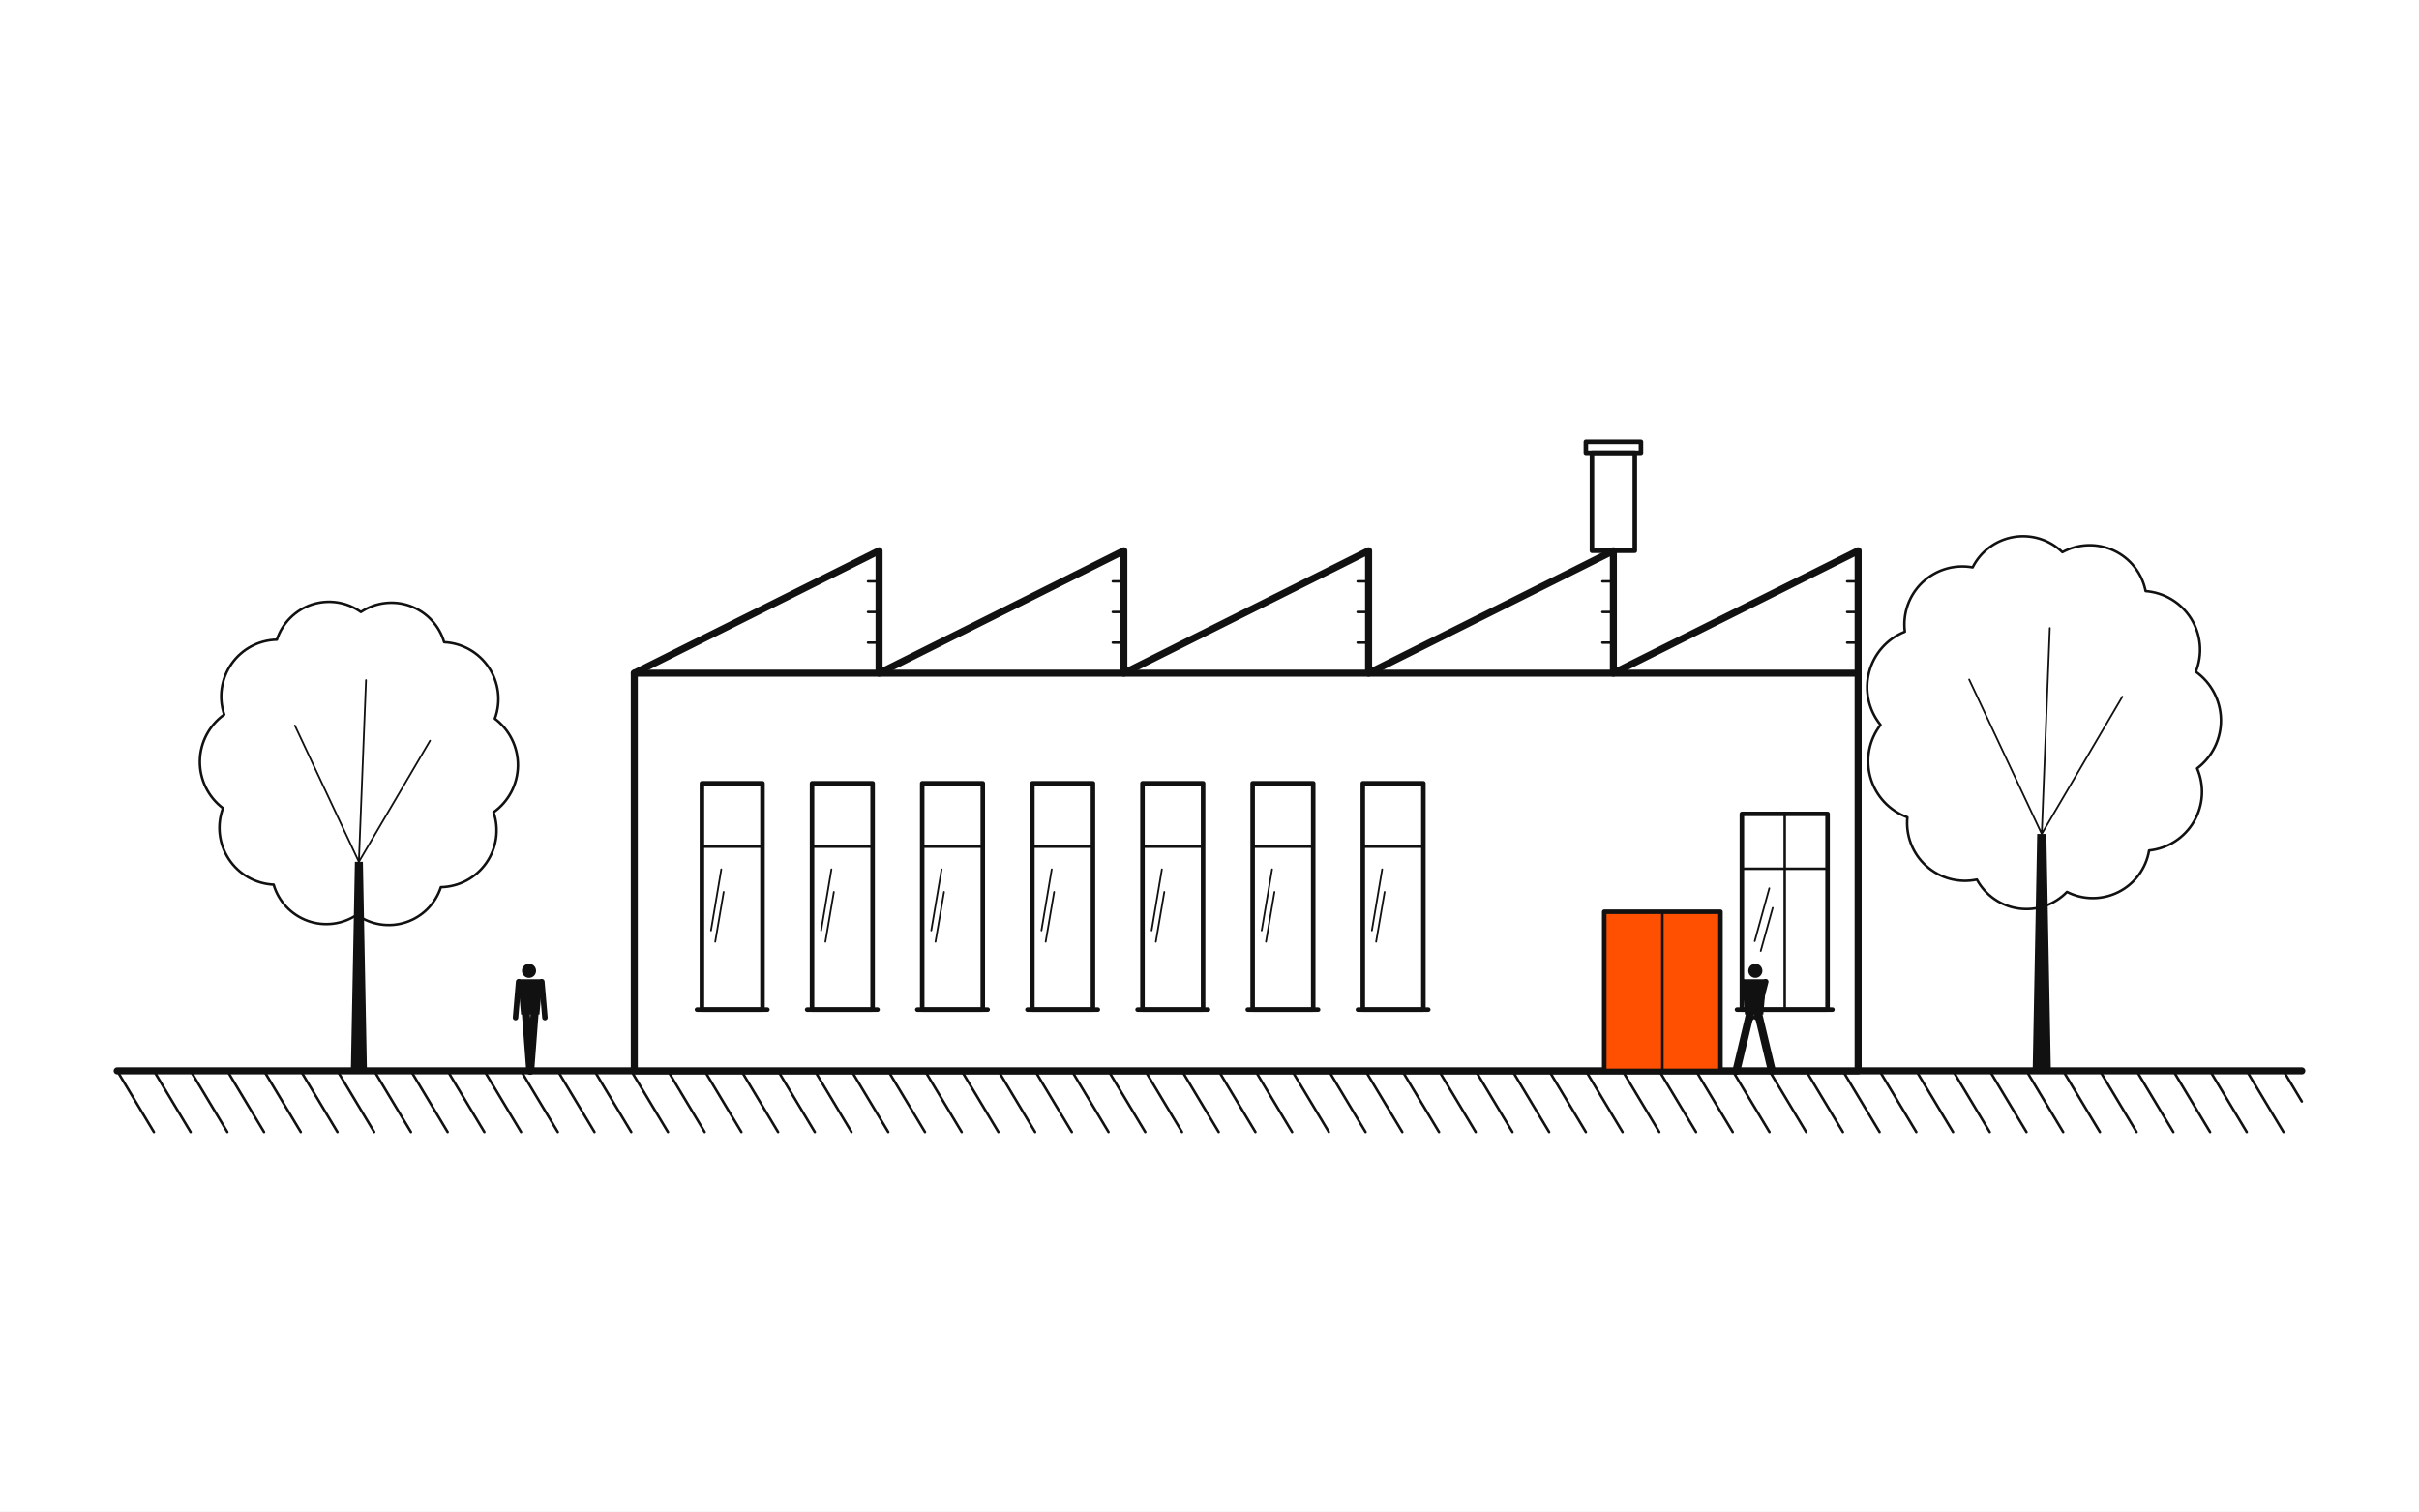
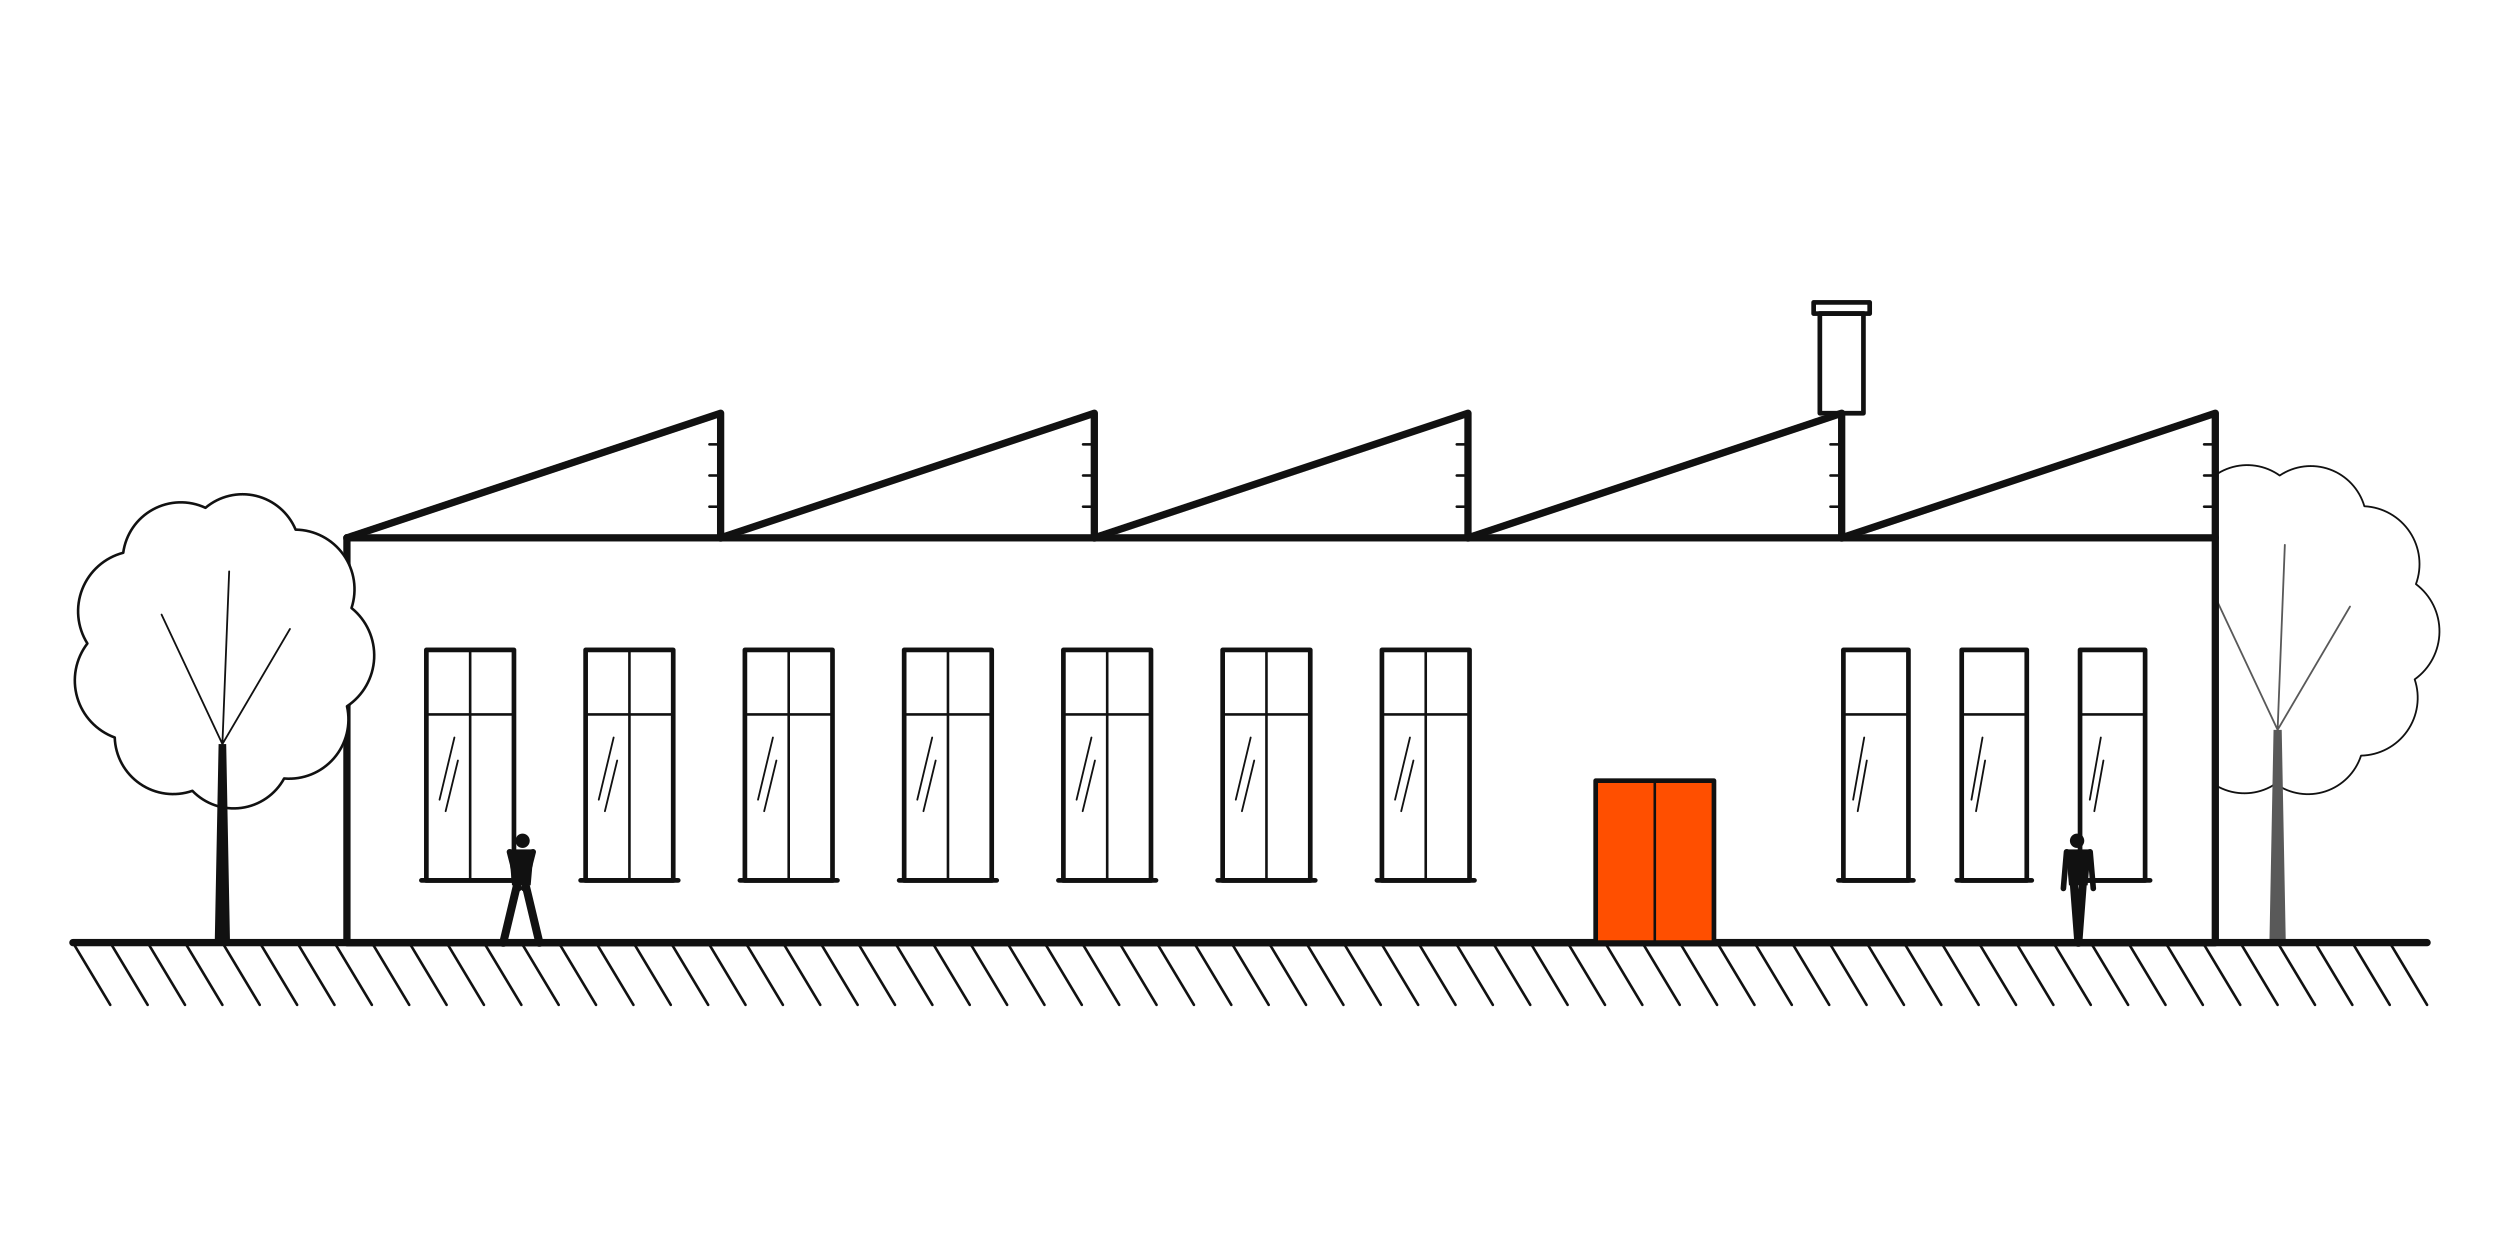
- <svg xmlns="http://www.w3.org/2000/svg" viewBox="0 0 480 300" width="480" height="300" role="img" aria-labelledby="v6-title v6-desc" data-kit="arch.mjs" data-scale="12.143" data-palette="{&quot;ink&quot;:&quot;#111111&quot;,&quot;paper&quot;:&quot;#FFFFFF&quot;,&quot;tint&quot;:&quot;#F7F7F8&quot;,&quot;mid&quot;:&quot;#595959&quot;,&quot;accent&quot;:&quot;#FF4F00&quot;}">
-   <rect width="480" height="300" fill="#FFFFFF" />
+ <svg xmlns="http://www.w3.org/2000/svg" viewBox="0 0 480 240" width="480" height="240" role="img" aria-labelledby="v6-title v6-desc" data-kit="arch.mjs" data-scale="11.958" data-palette="{&quot;ink&quot;:&quot;#111111&quot;,&quot;paper&quot;:&quot;#FFFFFF&quot;,&quot;tint&quot;:&quot;#F7F7F8&quot;,&quot;mid&quot;:&quot;#595959&quot;,&quot;accent&quot;:&quot;#FF4F00&quot;}">
+   <rect width="480" height="240" fill="#FFFFFF" />
+   <g data-layer="back">
+     <path d="M463.86 112.15A11.12 11.12 0 0 0 453.96 97.2A10.72 10.72 0 0 0 437.7 91.3A10.71 10.71 0 0 0 421.28 96.71A11.10 11.10 0 0 0 410.98 111.35A11.34 11.34 0 0 0 410.74 129.64A11.12 11.12 0 0 0 420.64 144.59A10.72 10.72 0 0 0 436.91 150.49A10.71 10.71 0 0 0 453.32 145.08A11.10 11.10 0 0 0 463.62 130.44A11.34 11.34 0 0 0 463.86 112.15Z" fill="none" stroke="#111111" stroke-width="0.35" stroke-linejoin="round" />
+     <path d="M435.73 180.98L436.52 140.13L438.09 140.13L438.87 180.98Z" fill="#595959" stroke="none" />
+     <path d="M437.3 140.13L424.79 113.5M437.3 140.13L451.2 116.46M437.3 140.13L438.69 104.62" fill="none" stroke="#595959" stroke-width="0.35" stroke-linecap="round" stroke-linejoin="round" />
+   </g>
  <g data-layer="ground">
-     <path d="M23.25 212.54L456.75 212.54" fill="none" stroke="#111111" stroke-width="1.4" stroke-linecap="round" stroke-linejoin="round" />
-     <path d="M23.25 212.54L30.54 224.68M30.54 212.54L37.82 224.68M37.82 212.54L45.11 224.68M45.11 212.54L52.39 224.68M52.39 212.54L59.68 224.68M59.68 212.54L66.96 224.68M66.96 212.54L74.25 224.68M74.25 212.54L81.54 224.68M81.54 212.54L88.82 224.68M88.82 212.54L96.11 224.68M96.11 212.54L103.39 224.68M103.39 212.54L110.68 224.68M110.68 212.54L117.96 224.68M117.96 212.54L125.25 224.68M125.25 212.54L132.54 224.68M132.54 212.54L139.82 224.68M139.82 212.54L147.11 224.68M147.11 212.54L154.39 224.68M154.39 212.54L161.68 224.68M161.68 212.54L168.96 224.68M168.96 212.54L176.25 224.68M176.25 212.54L183.54 224.68M183.54 212.54L190.82 224.68M190.82 212.54L198.11 224.68M198.11 212.54L205.39 224.68M205.39 212.54L212.68 224.68M212.68 212.54L219.96 224.68M219.96 212.54L227.25 224.68M227.25 212.54L234.54 224.68M234.54 212.54L241.82 224.68M241.82 212.54L249.11 224.68M249.11 212.54L256.39 224.68M256.39 212.54L263.68 224.68M263.68 212.54L270.96 224.68M270.96 212.54L278.25 224.68M278.25 212.54L285.54 224.68M285.54 212.54L292.82 224.68M292.82 212.54L300.11 224.68M300.11 212.54L307.39 224.68M307.39 212.54L314.68 224.68M314.68 212.54L321.96 224.68M321.96 212.54L329.25 224.68M329.25 212.54L336.54 224.68M336.54 212.54L343.82 224.68M343.82 212.54L351.11 224.68M351.11 212.54L358.39 224.68M358.39 212.54L365.68 224.68M365.68 212.54L372.96 224.68M372.96 212.54L380.25 224.68M380.25 212.54L387.54 224.68M387.54 212.54L394.82 224.68M394.82 212.54L402.11 224.68M402.11 212.54L409.39 224.68M409.39 212.54L416.68 224.68M416.68 212.54L423.96 224.68M423.96 212.54L431.25 224.68M431.25 212.54L438.54 224.68M438.54 212.54L445.82 224.68M445.82 212.54L453.11 224.68M453.11 212.54L456.75 218.61" fill="none" stroke="#111111" stroke-width="0.5" stroke-linecap="round" stroke-linejoin="round" />
+     <path d="M14 180.98L466 180.98" fill="none" stroke="#111111" stroke-width="1.4" stroke-linecap="round" stroke-linejoin="round" />
+     <path d="M14 180.98L21.17 192.94M21.17 180.98L28.35 192.94M28.35 180.98L35.52 192.94M35.52 180.98L42.7 192.94M42.7 180.98L49.87 192.94M49.87 180.98L57.05 192.94M57.05 180.98L64.22 192.94M64.22 180.98L71.4 192.94M71.4 180.98L78.57 192.94M78.57 180.98L85.75 192.94M85.75 180.98L92.92 192.94M92.92 180.98L100.1 192.94M100.1 180.98L107.27 192.94M107.27 180.98L114.44 192.94M114.44 180.98L121.62 192.94M121.62 180.98L128.79 192.94M128.79 180.98L135.97 192.94M135.97 180.98L143.14 192.94M143.14 180.98L150.32 192.94M150.32 180.98L157.49 192.94M157.49 180.98L164.67 192.94M164.67 180.98L171.84 192.94M171.84 180.98L179.02 192.94M179.02 180.98L186.19 192.94M186.19 180.98L193.37 192.94M193.37 180.98L200.54 192.94M200.54 180.98L207.71 192.94M207.71 180.98L214.89 192.94M214.89 180.98L222.06 192.94M222.06 180.98L229.24 192.94M229.24 180.98L236.41 192.94M236.41 180.98L243.59 192.94M243.59 180.98L250.76 192.94M250.76 180.98L257.94 192.94M257.94 180.98L265.11 192.94M265.11 180.98L272.29 192.94M272.29 180.98L279.46 192.94M279.46 180.98L286.63 192.94M286.63 180.98L293.81 192.94M293.81 180.98L300.98 192.94M300.98 180.98L308.16 192.94M308.16 180.98L315.33 192.94M315.33 180.98L322.51 192.94M322.51 180.98L329.68 192.94M329.68 180.98L336.86 192.94M336.86 180.98L344.03 192.94M344.03 180.98L351.21 192.94M351.21 180.98L358.38 192.94M358.38 180.98L365.56 192.94M365.56 180.98L372.73 192.94M372.73 180.98L379.9 192.94M379.9 180.98L387.08 192.94M387.08 180.98L394.25 192.94M394.25 180.98L401.43 192.94M401.43 180.98L408.6 192.94M408.6 180.98L415.78 192.94M415.78 180.98L422.95 192.94M422.95 180.98L430.13 192.94M430.13 180.98L437.3 192.94M437.3 180.98L444.48 192.94M444.48 180.98L451.65 192.94M451.65 180.98L458.83 192.94M458.83 180.98L466 192.94" fill="none" stroke="#111111" stroke-width="0.5" stroke-linecap="round" stroke-linejoin="round" />
  </g>
  <g data-layer="fill">
-     <path d="M125.86 212.54H368.71V133.61H125.86Z" fill="#FFFFFF" stroke="none" />
-     <path d="M125.86 133.61L174.43 109.32V133.61L223 109.32V133.61L271.57 109.32V133.61L320.14 109.32V133.61L368.71 109.32V133.61Z" fill="#FFFFFF" stroke="none" />
-     <path d="M315.89 109.32H324.39V89.89H315.89Z" fill="#FFFFFF" stroke="none" />
+     <path d="M66.61 180.98H425.34V103.26H66.61Z" fill="#FFFFFF" stroke="none" />
+     <path d="M66.61 103.26L138.36 79.34V103.26L210.11 79.34V103.26L281.85 79.34V103.26L353.6 79.34V103.26L425.34 79.34V103.26Z" fill="#FFFFFF" stroke="none" />
+     <path d="M349.41 79.34H357.78V60.21H349.41Z" fill="#FFFFFF" stroke="none" />
  </g>
  <g data-layer="lines">
-     <path d="M125.86 212.54H368.71V133.61H125.86Z" fill="none" stroke="#111111" stroke-width="1.4" stroke-linecap="round" stroke-linejoin="round" />
-     <path d="M125.86 133.61L174.43 109.32V133.61L223 109.32V133.61L271.57 109.32V133.61L320.14 109.32V133.61L368.71 109.32V133.61" fill="none" stroke="#111111" stroke-width="1.4" stroke-linecap="round" stroke-linejoin="round" />
-     <path d="M315.89 109.32H324.39V89.89H315.89Z" fill="none" stroke="#111111" stroke-width="0.9" stroke-linecap="round" stroke-linejoin="round" />
-     <path d="M314.68 89.89H325.61V87.71H314.68Z" fill="none" stroke="#111111" stroke-width="0.9" stroke-linecap="round" stroke-linejoin="round" />
+     <path d="M66.61 180.98H425.34V103.26H66.61Z" fill="none" stroke="#111111" stroke-width="1.4" stroke-linecap="round" stroke-linejoin="round" />
+     <path d="M66.61 103.26L138.36 79.34V103.26L210.11 79.34V103.26L281.85 79.34V103.26L353.6 79.34V103.26L425.34 79.34V103.26" fill="none" stroke="#111111" stroke-width="1.4" stroke-linecap="round" stroke-linejoin="round" />
+     <path d="M349.41 79.34H357.78V60.21H349.41Z" fill="none" stroke="#111111" stroke-width="0.9" stroke-linecap="round" stroke-linejoin="round" />
+     <path d="M348.22 60.21H358.98V58.06H348.22Z" fill="none" stroke="#111111" stroke-width="0.9" stroke-linecap="round" stroke-linejoin="round" />
  </g>
  <g data-layer="detail">
-     <path d="M174.43 127.54L172.24 127.54M174.43 121.46L172.24 121.46M174.43 115.39L172.24 115.39M223 127.54L220.81 127.54M223 121.46L220.81 121.46M223 115.39L220.81 115.39M271.57 127.54L269.39 127.54M271.57 121.46L269.39 121.46M271.57 115.39L269.39 115.39M320.14 127.54L317.96 127.54M320.14 121.46L317.96 121.46M320.14 115.39L317.96 115.39M368.71 127.54L366.53 127.54M368.71 121.46L366.53 121.46M368.71 115.39L366.53 115.39" fill="none" stroke="#111111" stroke-width="0.5" stroke-linecap="round" stroke-linejoin="round" />
-     <path d="M139.28 200.39H151.3V155.46H139.28Z" fill="#FFFFFF" stroke="none" />
-     <path d="M139.28 200.39H151.3V155.46H139.28Z" fill="none" stroke="#111111" stroke-width="0.9" stroke-linecap="round" stroke-linejoin="round" />
-     <path d="M139.28 168.04L151.3 168.04" fill="none" stroke="#111111" stroke-width="0.5" stroke-linecap="round" stroke-linejoin="round" />
-     <path d="M141.08 184.67L143.12 172.54M141.92 186.91L143.6 177.03" fill="none" stroke="#111111" stroke-width="0.35" stroke-linecap="round" stroke-linejoin="round" />
-     <path d="M138.3 200.39L152.27 200.39" fill="none" stroke="#111111" stroke-width="0.9" stroke-linecap="round" stroke-linejoin="round" />
-     <path d="M161.13 200.39H173.15V155.46H161.13Z" fill="#FFFFFF" stroke="none" />
-     <path d="M161.13 200.39H173.15V155.46H161.13Z" fill="none" stroke="#111111" stroke-width="0.9" stroke-linecap="round" stroke-linejoin="round" />
-     <path d="M161.13 168.04L173.15 168.04" fill="none" stroke="#111111" stroke-width="0.5" stroke-linecap="round" stroke-linejoin="round" />
-     <path d="M162.94 184.67L164.98 172.54M163.78 186.91L165.46 177.03" fill="none" stroke="#111111" stroke-width="0.35" stroke-linecap="round" stroke-linejoin="round" />
-     <path d="M160.16 200.39L174.13 200.39" fill="none" stroke="#111111" stroke-width="0.9" stroke-linecap="round" stroke-linejoin="round" />
-     <path d="M182.99 200.39H195.01V155.46H182.99Z" fill="#FFFFFF" stroke="none" />
-     <path d="M182.99 200.39H195.01V155.46H182.99Z" fill="none" stroke="#111111" stroke-width="0.9" stroke-linecap="round" stroke-linejoin="round" />
-     <path d="M182.99 168.04L195.01 168.04" fill="none" stroke="#111111" stroke-width="0.5" stroke-linecap="round" stroke-linejoin="round" />
-     <path d="M184.79 184.67L186.84 172.54M185.63 186.91L187.32 177.03" fill="none" stroke="#111111" stroke-width="0.35" stroke-linecap="round" stroke-linejoin="round" />
-     <path d="M182.02 200.39L195.98 200.39" fill="none" stroke="#111111" stroke-width="0.9" stroke-linecap="round" stroke-linejoin="round" />
-     <path d="M204.85 200.39H216.87V155.46H204.85Z" fill="#FFFFFF" stroke="none" />
-     <path d="M204.85 200.39H216.87V155.46H204.85Z" fill="none" stroke="#111111" stroke-width="0.9" stroke-linecap="round" stroke-linejoin="round" />
-     <path d="M204.85 168.04L216.87 168.04" fill="none" stroke="#111111" stroke-width="0.5" stroke-linecap="round" stroke-linejoin="round" />
-     <path d="M206.65 184.67L208.69 172.54M207.49 186.91L209.17 177.03" fill="none" stroke="#111111" stroke-width="0.35" stroke-linecap="round" stroke-linejoin="round" />
-     <path d="M203.87 200.39L217.84 200.39" fill="none" stroke="#111111" stroke-width="0.9" stroke-linecap="round" stroke-linejoin="round" />
-     <path d="M226.7 200.39H238.73V155.46H226.7Z" fill="#FFFFFF" stroke="none" />
-     <path d="M226.7 200.39H238.73V155.46H226.7Z" fill="none" stroke="#111111" stroke-width="0.9" stroke-linecap="round" stroke-linejoin="round" />
-     <path d="M226.7 168.04L238.73 168.04" fill="none" stroke="#111111" stroke-width="0.5" stroke-linecap="round" stroke-linejoin="round" />
-     <path d="M228.51 184.67L230.55 172.54M229.35 186.91L231.03 177.03" fill="none" stroke="#111111" stroke-width="0.35" stroke-linecap="round" stroke-linejoin="round" />
-     <path d="M225.73 200.39L239.7 200.39" fill="none" stroke="#111111" stroke-width="0.9" stroke-linecap="round" stroke-linejoin="round" />
-     <path d="M248.56 200.39H260.58V155.46H248.56Z" fill="#FFFFFF" stroke="none" />
-     <path d="M248.56 200.39H260.58V155.46H248.56Z" fill="none" stroke="#111111" stroke-width="0.9" stroke-linecap="round" stroke-linejoin="round" />
-     <path d="M248.56 168.04L260.58 168.04" fill="none" stroke="#111111" stroke-width="0.5" stroke-linecap="round" stroke-linejoin="round" />
-     <path d="M250.36 184.67L252.41 172.54M251.21 186.91L252.89 177.03" fill="none" stroke="#111111" stroke-width="0.35" stroke-linecap="round" stroke-linejoin="round" />
-     <path d="M247.59 200.39L261.55 200.39" fill="none" stroke="#111111" stroke-width="0.9" stroke-linecap="round" stroke-linejoin="round" />
-     <path d="M270.42 200.39H282.44V155.46H270.42Z" fill="#FFFFFF" stroke="none" />
-     <path d="M270.42 200.39H282.44V155.46H270.42Z" fill="none" stroke="#111111" stroke-width="0.9" stroke-linecap="round" stroke-linejoin="round" />
-     <path d="M270.42 168.04L282.44 168.04" fill="none" stroke="#111111" stroke-width="0.5" stroke-linecap="round" stroke-linejoin="round" />
-     <path d="M272.22 184.67L274.26 172.54M273.06 186.91L274.75 177.03" fill="none" stroke="#111111" stroke-width="0.35" stroke-linecap="round" stroke-linejoin="round" />
-     <path d="M269.45 200.39L283.41 200.39" fill="none" stroke="#111111" stroke-width="0.9" stroke-linecap="round" stroke-linejoin="round" />
-     <path d="M318.32 212.54H341.39V180.96H318.32Z" fill="#FF4F00" stroke="none" />
-     <path d="M318.32 212.54H341.39V180.96H318.32Z" fill="none" stroke="#111111" stroke-width="0.9" stroke-linecap="round" stroke-linejoin="round" />
-     <path d="M329.86 212.54L329.86 180.96" fill="none" stroke="#111111" stroke-width="0.5" stroke-linecap="round" stroke-linejoin="round" />
-     <path d="M345.64 200.39H362.64V161.54H345.64Z" fill="#FFFFFF" stroke="none" />
-     <path d="M345.64 200.39H362.64V161.54H345.64Z" fill="none" stroke="#111111" stroke-width="0.9" stroke-linecap="round" stroke-linejoin="round" />
-     <path d="M354.14 200.39L354.14 161.54M345.64 172.42L362.64 172.42" fill="none" stroke="#111111" stroke-width="0.5" stroke-linecap="round" stroke-linejoin="round" />
-     <path d="M348.19 186.79L351.08 176.3M349.38 188.74L351.76 180.19" fill="none" stroke="#111111" stroke-width="0.35" stroke-linecap="round" stroke-linejoin="round" />
-     <path d="M344.67 200.39L363.61 200.39" fill="none" stroke="#111111" stroke-width="0.9" stroke-linecap="round" stroke-linejoin="round" />
+     <path d="M138.36 97.28L136.21 97.28M138.36 91.3L136.21 91.3M138.36 85.32L136.21 85.32M210.11 97.28L207.95 97.28M210.11 91.3L207.95 91.3M210.11 85.32L207.95 85.32M281.85 97.28L279.7 97.28M281.85 91.3L279.7 91.3M281.85 85.32L279.7 85.32M353.6 97.28L351.45 97.28M353.6 91.3L351.45 91.3M353.6 85.32L351.45 85.32M425.34 97.28L423.19 97.28M425.34 91.3L423.19 91.3M425.34 85.32L423.19 85.32" fill="none" stroke="#111111" stroke-width="0.5" stroke-linecap="round" stroke-linejoin="round" />
+     <path d="M81.86 169.03H98.68V124.78H81.86Z" fill="#FFFFFF" stroke="none" />
+     <path d="M81.86 169.03H98.68V124.78H81.86Z" fill="none" stroke="#111111" stroke-width="0.9" stroke-linecap="round" stroke-linejoin="round" />
+     <path d="M90.27 169.03L90.27 124.78M81.86 137.17L98.68 137.17" fill="none" stroke="#111111" stroke-width="0.5" stroke-linecap="round" stroke-linejoin="round" />
+     <path d="M84.39 153.54L87.25 141.6M85.56 155.75L87.92 146.02" fill="none" stroke="#111111" stroke-width="0.35" stroke-linecap="round" stroke-linejoin="round" />
+     <path d="M80.91 169.03L99.64 169.03" fill="none" stroke="#111111" stroke-width="0.9" stroke-linecap="round" stroke-linejoin="round" />
+     <path d="M112.44 169.03H129.26V124.78H112.44Z" fill="#FFFFFF" stroke="none" />
+     <path d="M112.44 169.03H129.26V124.78H112.44Z" fill="none" stroke="#111111" stroke-width="0.9" stroke-linecap="round" stroke-linejoin="round" />
+     <path d="M120.85 169.03L120.85 124.78M112.44 137.17L129.26 137.17" fill="none" stroke="#111111" stroke-width="0.5" stroke-linecap="round" stroke-linejoin="round" />
+     <path d="M114.96 153.54L117.82 141.6M116.14 155.75L118.5 146.02" fill="none" stroke="#111111" stroke-width="0.35" stroke-linecap="round" stroke-linejoin="round" />
+     <path d="M111.48 169.03L130.22 169.03" fill="none" stroke="#111111" stroke-width="0.9" stroke-linecap="round" stroke-linejoin="round" />
+     <path d="M143.02 169.03H159.84V124.78H143.02Z" fill="#FFFFFF" stroke="none" />
+     <path d="M143.02 169.03H159.84V124.78H143.02Z" fill="none" stroke="#111111" stroke-width="0.9" stroke-linecap="round" stroke-linejoin="round" />
+     <path d="M151.43 169.03L151.43 124.78M143.02 137.17L159.84 137.17" fill="none" stroke="#111111" stroke-width="0.5" stroke-linecap="round" stroke-linejoin="round" />
+     <path d="M145.54 153.54L148.4 141.6M146.72 155.75L149.07 146.02" fill="none" stroke="#111111" stroke-width="0.35" stroke-linecap="round" stroke-linejoin="round" />
+     <path d="M142.06 169.03L160.79 169.03" fill="none" stroke="#111111" stroke-width="0.9" stroke-linecap="round" stroke-linejoin="round" />
+     <path d="M173.6 169.03H190.41V124.78H173.6Z" fill="#FFFFFF" stroke="none" />
+     <path d="M173.6 169.03H190.41V124.78H173.6Z" fill="none" stroke="#111111" stroke-width="0.9" stroke-linecap="round" stroke-linejoin="round" />
+     <path d="M182.01 169.03L182.01 124.78M173.6 137.17L190.41 137.17" fill="none" stroke="#111111" stroke-width="0.5" stroke-linecap="round" stroke-linejoin="round" />
+     <path d="M176.12 153.54L178.98 141.6M177.3 155.75L179.65 146.02" fill="none" stroke="#111111" stroke-width="0.35" stroke-linecap="round" stroke-linejoin="round" />
+     <path d="M172.64 169.03L191.37 169.03" fill="none" stroke="#111111" stroke-width="0.9" stroke-linecap="round" stroke-linejoin="round" />
+     <path d="M204.17 169.03H220.99V124.78H204.17Z" fill="#FFFFFF" stroke="none" />
+     <path d="M204.17 169.03H220.99V124.78H204.17Z" fill="none" stroke="#111111" stroke-width="0.9" stroke-linecap="round" stroke-linejoin="round" />
+     <path d="M212.58 169.03L212.58 124.78M204.17 137.17L220.99 137.17" fill="none" stroke="#111111" stroke-width="0.5" stroke-linecap="round" stroke-linejoin="round" />
+     <path d="M206.7 153.54L209.56 141.6M207.87 155.75L210.23 146.02" fill="none" stroke="#111111" stroke-width="0.35" stroke-linecap="round" stroke-linejoin="round" />
+     <path d="M203.22 169.03L221.95 169.03" fill="none" stroke="#111111" stroke-width="0.9" stroke-linecap="round" stroke-linejoin="round" />
+     <path d="M234.75 169.03H251.57V124.78H234.75Z" fill="#FFFFFF" stroke="none" />
+     <path d="M234.75 169.03H251.57V124.78H234.75Z" fill="none" stroke="#111111" stroke-width="0.9" stroke-linecap="round" stroke-linejoin="round" />
+     <path d="M243.16 169.03L243.16 124.78M234.75 137.17L251.57 137.17" fill="none" stroke="#111111" stroke-width="0.5" stroke-linecap="round" stroke-linejoin="round" />
+     <path d="M237.27 153.54L240.13 141.6M238.45 155.75L240.81 146.02" fill="none" stroke="#111111" stroke-width="0.35" stroke-linecap="round" stroke-linejoin="round" />
+     <path d="M233.79 169.03L252.53 169.03" fill="none" stroke="#111111" stroke-width="0.9" stroke-linecap="round" stroke-linejoin="round" />
+     <path d="M265.33 169.03H282.15V124.78H265.33Z" fill="#FFFFFF" stroke="none" />
+     <path d="M265.33 169.03H282.15V124.78H265.33Z" fill="none" stroke="#111111" stroke-width="0.9" stroke-linecap="round" stroke-linejoin="round" />
+     <path d="M273.74 169.03L273.74 124.78M265.33 137.17L282.15 137.17" fill="none" stroke="#111111" stroke-width="0.5" stroke-linecap="round" stroke-linejoin="round" />
+     <path d="M267.85 153.54L270.71 141.6M269.03 155.75L271.38 146.02" fill="none" stroke="#111111" stroke-width="0.35" stroke-linecap="round" stroke-linejoin="round" />
+     <path d="M264.37 169.03L283.1 169.03" fill="none" stroke="#111111" stroke-width="0.9" stroke-linecap="round" stroke-linejoin="round" />
+     <path d="M306.37 180.98H329.08V149.89H306.37Z" fill="#FF4F00" stroke="none" />
+     <path d="M306.37 180.98H329.08V149.89H306.37Z" fill="none" stroke="#111111" stroke-width="0.9" stroke-linecap="round" stroke-linejoin="round" />
+     <path d="M317.72 180.98L317.72 149.89" fill="none" stroke="#111111" stroke-width="0.5" stroke-linecap="round" stroke-linejoin="round" />
+     <path d="M353.93 169.03H366.42V124.78H353.93Z" fill="#FFFFFF" stroke="none" />
+     <path d="M353.93 169.03H366.42V124.78H353.93Z" fill="none" stroke="#111111" stroke-width="0.9" stroke-linecap="round" stroke-linejoin="round" />
+     <path d="M353.93 137.17L366.42 137.17" fill="none" stroke="#111111" stroke-width="0.5" stroke-linecap="round" stroke-linejoin="round" />
+     <path d="M355.8 153.54L357.93 141.6M356.68 155.75L358.43 146.02" fill="none" stroke="#111111" stroke-width="0.35" stroke-linecap="round" stroke-linejoin="round" />
+     <path d="M352.97 169.03L367.38 169.03" fill="none" stroke="#111111" stroke-width="0.9" stroke-linecap="round" stroke-linejoin="round" />
+     <path d="M376.65 169.03H389.14V124.78H376.65Z" fill="#FFFFFF" stroke="none" />
+     <path d="M376.65 169.03H389.14V124.78H376.65Z" fill="none" stroke="#111111" stroke-width="0.9" stroke-linecap="round" stroke-linejoin="round" />
+     <path d="M376.65 137.17L389.14 137.17" fill="none" stroke="#111111" stroke-width="0.5" stroke-linecap="round" stroke-linejoin="round" />
+     <path d="M378.52 153.54L380.64 141.6M379.4 155.75L381.14 146.02" fill="none" stroke="#111111" stroke-width="0.35" stroke-linecap="round" stroke-linejoin="round" />
+     <path d="M375.69 169.03L390.1 169.03" fill="none" stroke="#111111" stroke-width="0.9" stroke-linecap="round" stroke-linejoin="round" />
+     <path d="M399.37 169.03H411.86V124.78H399.37Z" fill="#FFFFFF" stroke="none" />
+     <path d="M399.37 169.03H411.86V124.78H399.37Z" fill="none" stroke="#111111" stroke-width="0.9" stroke-linecap="round" stroke-linejoin="round" />
+     <path d="M399.37 137.17L411.86 137.17" fill="none" stroke="#111111" stroke-width="0.5" stroke-linecap="round" stroke-linejoin="round" />
+     <path d="M401.24 153.54L403.36 141.6M402.11 155.75L403.86 146.02" fill="none" stroke="#111111" stroke-width="0.35" stroke-linecap="round" stroke-linejoin="round" />
+     <path d="M398.41 169.03L412.82 169.03" fill="none" stroke="#111111" stroke-width="0.9" stroke-linecap="round" stroke-linejoin="round" />
  </g>
  <g data-layer="front">
-     <path d="M98.19 142.64A11.29 11.29 0 0 0 88.13 127.46A10.89 10.89 0 0 0 71.61 121.47A10.88 10.88 0 0 0 54.94 126.96A11.27 11.27 0 0 0 44.49 141.83A11.51 11.51 0 0 0 44.24 160.4A11.29 11.29 0 0 0 54.3 175.58A10.89 10.89 0 0 0 70.81 181.57A10.88 10.88 0 0 0 87.48 176.08A11.27 11.27 0 0 0 97.94 161.21A11.51 11.51 0 0 0 98.19 142.64Z" fill="#FFFFFF" stroke="#111111" stroke-width="0.5" stroke-linejoin="round" />
-     <path d="M69.62 212.54L70.42 171.05L72.01 171.05L72.81 212.54Z" fill="#111111" stroke="none" />
-     <path d="M71.21 171.05L58.51 144M71.21 171.05L85.33 147.01M71.21 171.05L72.63 134.99" fill="none" stroke="#111111" stroke-width="0.35" stroke-linecap="round" stroke-linejoin="round" />
-     <path d="M435.71 133.32A11.68 11.68 0 0 0 425.75 117.32A11.30 11.30 0 0 0 409.24 109.6A11.20 11.20 0 0 0 391.43 112.61A11.50 11.50 0 0 0 377.98 125.38A11.85 11.85 0 0 0 373.15 143.87A11.84 11.84 0 0 0 378.48 162.21A11.48 11.48 0 0 0 392.27 174.57A11.19 11.19 0 0 0 410.15 177.02A11.31 11.31 0 0 0 426.44 168.8A11.70 11.70 0 0 0 435.97 152.51A11.90 11.90 0 0 0 435.71 133.32Z" fill="#FFFFFF" stroke="#111111" stroke-width="0.5" stroke-linejoin="round" />
-     <path d="M403.34 212.54L404.24 165.52L406.05 165.52L406.95 212.54Z" fill="#111111" stroke="none" />
-     <path d="M405.14 165.52L390.74 134.87M405.14 165.52L421.14 138.27M405.14 165.52L406.74 124.65" fill="none" stroke="#111111" stroke-width="0.35" stroke-linecap="round" stroke-linejoin="round" />
-     <circle cx="104.97" cy="192.68" r="1.4" fill="#111111" stroke="none" />
-     <path d="M102.79 194.36L107.64 194.36L107.04 201.36L103.39 201.36Z" fill="#111111" stroke="none" />
-     <path data-part="figure" d="M104.36 201.36L105.21 212.54M106.06 201.36L105.21 212.54" fill="none" stroke="#111111" stroke-width="1.58" stroke-linecap="round" />
-     <path data-part="figure" d="M102.91 194.84L102.3 201.97M107.52 194.84L108.13 201.97" fill="none" stroke="#111111" stroke-width="1.09" stroke-linecap="round" />
-     <circle cx="348.31" cy="192.68" r="1.4" fill="#111111" stroke="none" />
-     <path d="M345.64 194.36L350.5 194.36L349.89 201.36L346.25 201.36Z" fill="#111111" stroke="none" />
-     <path data-part="figure" d="M347.22 201.36L344.55 212.54M348.92 201.36L351.59 212.54" fill="none" stroke="#111111" stroke-width="1.58" stroke-linecap="round" />
-     <path data-part="figure" d="M345.76 194.84L347.59 201.97M350.38 194.84L348.56 201.97" fill="none" stroke="#111111" stroke-width="1.09" stroke-linecap="round" />
+     <path d="M67.49 116.74A11.46 11.46 0 0 0 56.76 101.69A11.04 11.04 0 0 0 39.45 97.5A11.16 11.16 0 0 0 23.66 106.13A11.61 11.61 0 0 0 16.78 123.55A11.65 11.65 0 0 0 22.03 141.6A11.22 11.22 0 0 0 36.94 151.84A11.02 11.02 0 0 0 54.55 149.47A11.39 11.39 0 0 0 66.62 135.61A11.71 11.71 0 0 0 67.49 116.74Z" fill="#FFFFFF" stroke="#111111" stroke-width="0.5" stroke-linejoin="round" />
+     <path d="M41.23 180.98L41.97 142.86L43.43 142.86L44.16 180.98Z" fill="#111111" stroke="none" />
+     <path d="M42.7 142.86L31.02 118M42.7 142.86L55.67 120.76M42.7 142.86L44 109.71" fill="none" stroke="#111111" stroke-width="0.35" stroke-linecap="round" stroke-linejoin="round" />
+     <circle cx="100.33" cy="161.43" r="1.38" fill="#111111" stroke="none" />
+     <path d="M97.7 163.08L102.49 163.08L101.89 169.98L98.3 169.98Z" fill="#111111" stroke="none" />
+     <path data-part="figure" d="M99.26 169.98L96.63 180.98M100.93 169.98L103.56 180.98" fill="none" stroke="#111111" stroke-width="1.55" stroke-linecap="round" />
+     <path data-part="figure" d="M97.82 163.56L99.62 170.58M102.37 163.56L100.57 170.58" fill="none" stroke="#111111" stroke-width="1.08" stroke-linecap="round" />
+     <circle cx="398.8" cy="161.43" r="1.38" fill="#111111" stroke="none" />
+     <path d="M396.65 163.08L401.43 163.08L400.83 169.98L397.24 169.98Z" fill="#111111" stroke="none" />
+     <path data-part="figure" d="M398.2 169.98L399.04 180.98M399.87 169.98L399.04 180.98" fill="none" stroke="#111111" stroke-width="1.55" stroke-linecap="round" />
+     <path data-part="figure" d="M396.77 163.56L396.17 170.58M401.31 163.56L401.91 170.58" fill="none" stroke="#111111" stroke-width="1.08" stroke-linecap="round" />
  </g>
</svg>
